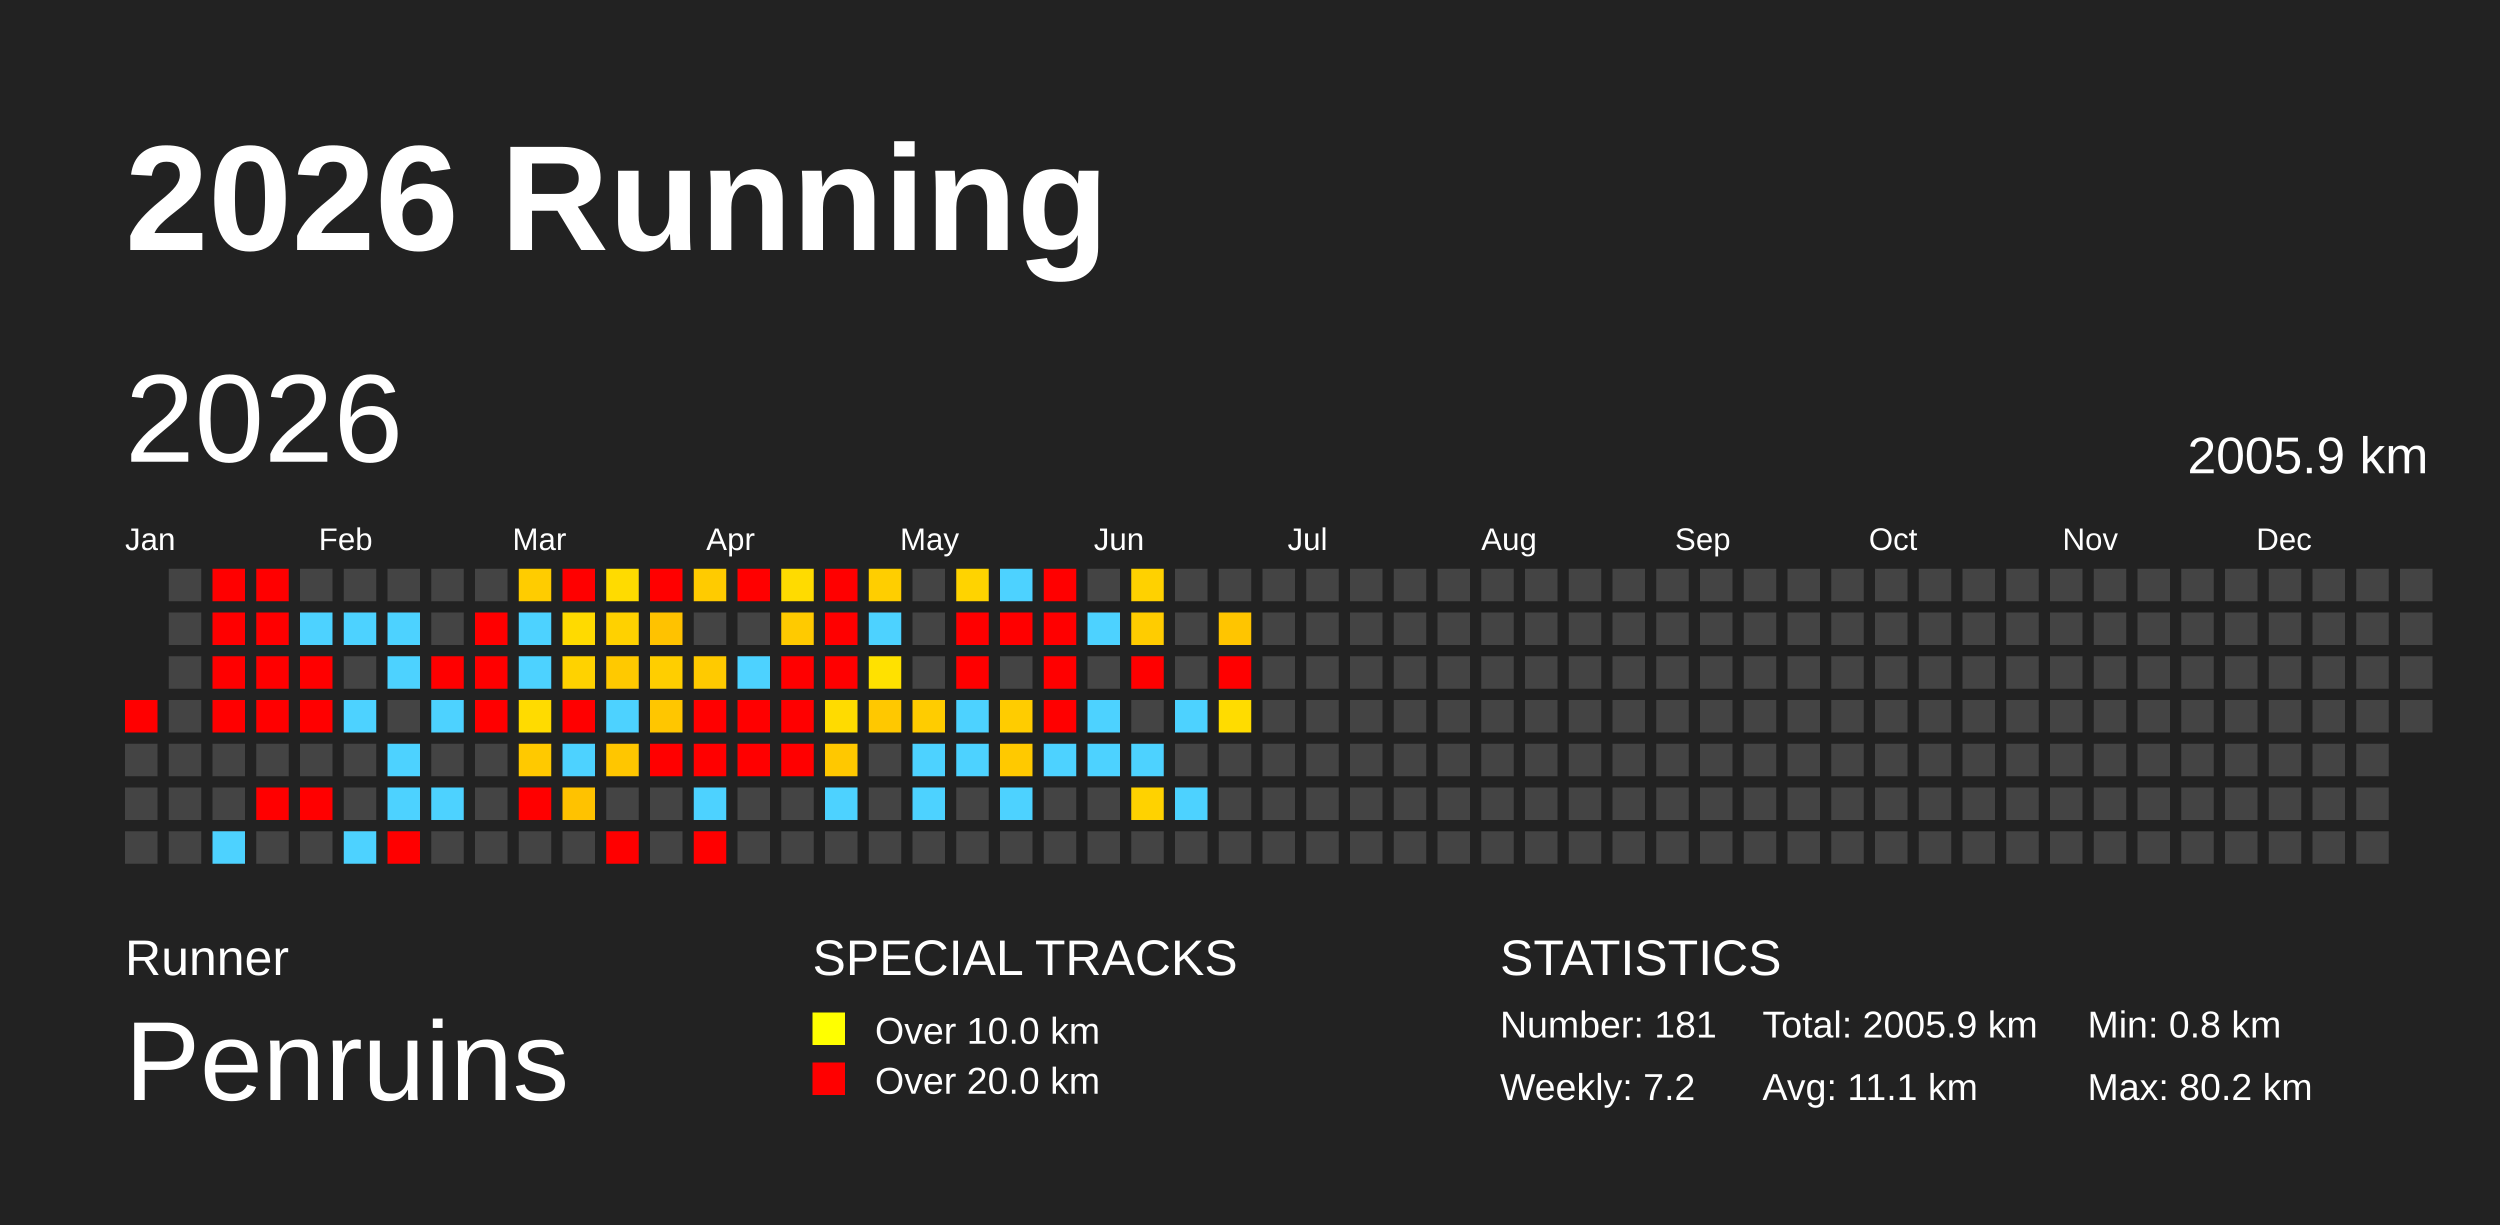
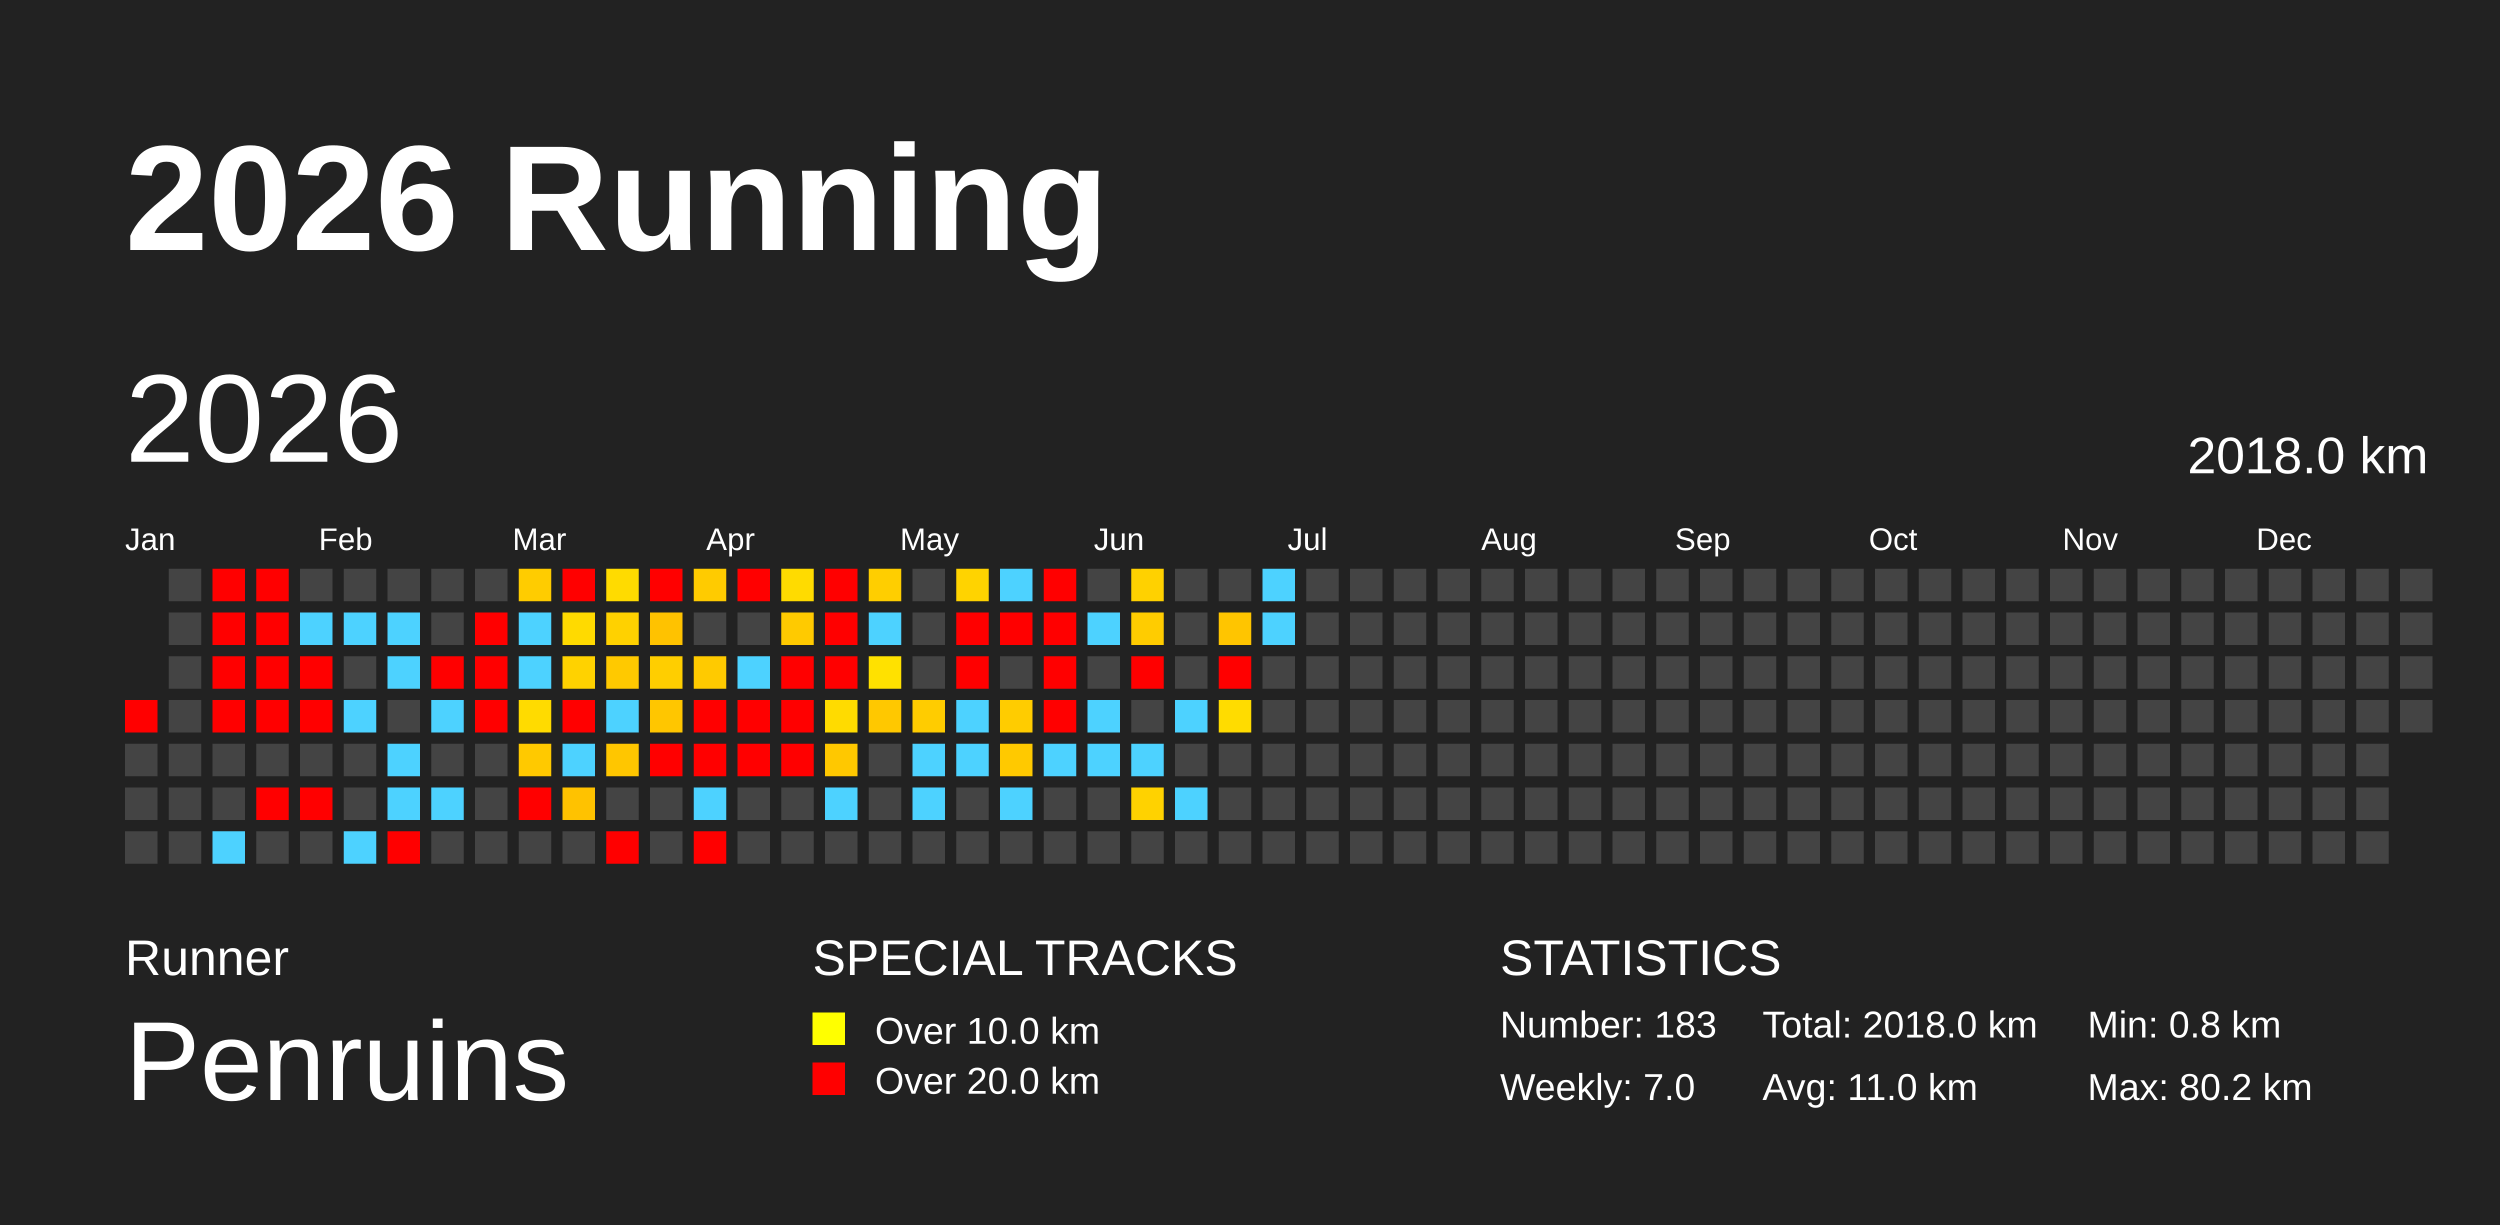
<svg xmlns="http://www.w3.org/2000/svg" baseProfile="full" height="98mm" version="1.1" viewBox="0,0,200,98" width="200mm">
  <defs />
  <rect fill="#222222" height="98" width="200" x="0" y="0" />
  <text fill="#FFFFFF" style="font-size:12px; font-family:Arial; font-weight:bold;" x="10" y="20">2026 Running</text>
  <text fill="#FFFFFF" style="font-size:4px; font-family:Arial" x="10" y="78">Runner</text>
  <text fill="#FFFFFF" style="font-size:9px; font-family:Arial" x="10" y="88">Penruins</text>
  <text fill="#FFFFFF" style="font-size:4px; font-family:Arial" x="65" y="78">SPECIAL TRACKS</text>
  <rect fill="yellow" height="2.6" width="2.6" x="65" y="81" />
  <text fill="#FFFFFF" style="font-size:3px; font-family:Arial" x="70" y="83.5">Over 10.0 km</text>
  <rect fill="red" height="2.6" width="2.6" x="65" y="85" />
  <text fill="#FFFFFF" style="font-size:3px; font-family:Arial" x="70" y="87.5">Over 20.0 km</text>
  <text fill="#FFFFFF" style="font-size:4px; font-family:Arial" x="120" y="78">STATISTICS</text>
-   <text fill="#FFFFFF" style="font-size:3px; font-family:Arial" x="120" y="83">Number: 181</text>
-   <text fill="#FFFFFF" style="font-size:3px; font-family:Arial" x="120" y="88">Weekly: 7.2</text>
-   <text fill="#FFFFFF" style="font-size:3px; font-family:Arial" x="141" y="83">Total: 2005.9 km</text>
-   <text fill="#FFFFFF" style="font-size:3px; font-family:Arial" x="141" y="88">Avg: 11.1 km</text>
+   <text fill="#FFFFFF" style="font-size:3px; font-family:Arial" x="120" y="83">Number: 183</text>
+   <text fill="#FFFFFF" style="font-size:3px; font-family:Arial" x="120" y="88">Weekly: 7.0</text>
+   <text fill="#FFFFFF" style="font-size:3px; font-family:Arial" x="141" y="83">Total: 2018.0 km</text>
+   <text fill="#FFFFFF" style="font-size:3px; font-family:Arial" x="141" y="88">Avg: 11.0 km</text>
  <text fill="#FFFFFF" style="font-size:3px; font-family:Arial" x="167" y="83">Min: 0.8 km</text>
  <text fill="#FFFFFF" style="font-size:3px; font-family:Arial" x="167" y="88">Max: 80.2 km</text>
  <text dominant-baseline="hanging" fill="#FFFFFF" style="font-size:10.0px; font-family:Arial;" x="10" y="30">2026</text>
-   <text dominant-baseline="hanging" fill="#FFFFFF" style="font-size:4.125px; font-family:Arial;" x="175" y="35">2005.9 km</text>
+   <text dominant-baseline="hanging" fill="#FFFFFF" style="font-size:4.125px; font-family:Arial;" x="175" y="35">2018.0 km</text>
  <text fill="#FFFFFF" style="font-size:2.5px; font-family:Arial" x="10.0" y="44">Jan</text>
  <text fill="#FFFFFF" style="font-size:2.5px; font-family:Arial" x="25.5" y="44">Feb</text>
  <text fill="#FFFFFF" style="font-size:2.5px; font-family:Arial" x="41.0" y="44">Mar</text>
  <text fill="#FFFFFF" style="font-size:2.5px; font-family:Arial" x="56.5" y="44">Apr</text>
  <text fill="#FFFFFF" style="font-size:2.5px; font-family:Arial" x="72.0" y="44">May</text>
  <text fill="#FFFFFF" style="font-size:2.5px; font-family:Arial" x="87.5" y="44">Jun</text>
  <text fill="#FFFFFF" style="font-size:2.5px; font-family:Arial" x="103.0" y="44">Jul</text>
  <text fill="#FFFFFF" style="font-size:2.5px; font-family:Arial" x="118.5" y="44">Aug</text>
  <text fill="#FFFFFF" style="font-size:2.5px; font-family:Arial" x="134.0" y="44">Sep</text>
  <text fill="#FFFFFF" style="font-size:2.5px; font-family:Arial" x="149.5" y="44">Oct</text>
  <text fill="#FFFFFF" style="font-size:2.5px; font-family:Arial" x="165.0" y="44">Nov</text>
  <text fill="#FFFFFF" style="font-size:2.5px; font-family:Arial" x="180.5" y="44">Dec</text>
  <rect fill="red" height="2.6" width="2.6" x="10.0" y="56.0" />
  <rect fill="#444444" height="2.6" width="2.6" x="10.0" y="59.5" />
  <rect fill="#444444" height="2.6" width="2.6" x="10.0" y="63.0" />
  <rect fill="#444444" height="2.6" width="2.6" x="10.0" y="66.5" />
  <rect fill="#444444" height="2.6" width="2.6" x="13.5" y="45.5" />
  <rect fill="#444444" height="2.6" width="2.6" x="13.5" y="49.0" />
  <rect fill="#444444" height="2.6" width="2.6" x="13.5" y="52.5" />
  <rect fill="#444444" height="2.6" width="2.6" x="13.5" y="56.0" />
  <rect fill="#444444" height="2.6" width="2.6" x="13.5" y="59.5" />
  <rect fill="#444444" height="2.6" width="2.6" x="13.5" y="63.0" />
  <rect fill="#444444" height="2.6" width="2.6" x="13.5" y="66.5" />
  <rect fill="red" height="2.6" width="2.6" x="17.0" y="45.5" />
  <rect fill="red" height="2.6" width="2.6" x="17.0" y="49.0" />
  <rect fill="red" height="2.6" width="2.6" x="17.0" y="52.5" />
  <rect fill="red" height="2.6" width="2.6" x="17.0" y="56.0" />
  <rect fill="#444444" height="2.6" width="2.6" x="17.0" y="59.5" />
  <rect fill="#444444" height="2.6" width="2.6" x="17.0" y="63.0" />
  <rect fill="#4dd2ff" height="2.6" width="2.6" x="17.0" y="66.5" />
  <rect fill="red" height="2.6" width="2.6" x="20.5" y="45.5" />
  <rect fill="red" height="2.6" width="2.6" x="20.5" y="49.0" />
  <rect fill="red" height="2.6" width="2.6" x="20.5" y="52.5" />
  <rect fill="red" height="2.6" width="2.6" x="20.5" y="56.0" />
  <rect fill="#444444" height="2.6" width="2.6" x="20.5" y="59.5" />
  <rect fill="red" height="2.6" width="2.6" x="20.5" y="63.0" />
  <rect fill="#444444" height="2.6" width="2.6" x="20.5" y="66.5" />
  <rect fill="#444444" height="2.6" width="2.6" x="24.0" y="45.5" />
  <rect fill="#4dd2ff" height="2.6" width="2.6" x="24.0" y="49.0" />
  <rect fill="red" height="2.6" width="2.6" x="24.0" y="52.5" />
  <rect fill="red" height="2.6" width="2.6" x="24.0" y="56.0" />
  <rect fill="#444444" height="2.6" width="2.6" x="24.0" y="59.5" />
  <rect fill="red" height="2.6" width="2.6" x="24.0" y="63.0" />
  <rect fill="#444444" height="2.6" width="2.6" x="24.0" y="66.5" />
  <rect fill="#444444" height="2.6" width="2.6" x="27.5" y="45.5" />
  <rect fill="#4dd2ff" height="2.6" width="2.6" x="27.5" y="49.0" />
  <rect fill="#444444" height="2.6" width="2.6" x="27.5" y="52.5" />
  <rect fill="#4dd2ff" height="2.6" width="2.6" x="27.5" y="56.0" />
  <rect fill="#444444" height="2.6" width="2.6" x="27.5" y="59.5" />
  <rect fill="#444444" height="2.6" width="2.6" x="27.5" y="63.0" />
  <rect fill="#4dd2ff" height="2.6" width="2.6" x="27.5" y="66.5" />
  <rect fill="#444444" height="2.6" width="2.6" x="31.0" y="45.5" />
  <rect fill="#4dd2ff" height="2.6" width="2.6" x="31.0" y="49.0" />
  <rect fill="#4dd2ff" height="2.6" width="2.6" x="31.0" y="52.5" />
  <rect fill="#444444" height="2.6" width="2.6" x="31.0" y="56.0" />
  <rect fill="#4dd2ff" height="2.6" width="2.6" x="31.0" y="59.5" />
  <rect fill="#4dd2ff" height="2.6" width="2.6" x="31.0" y="63.0" />
  <rect fill="red" height="2.6" width="2.6" x="31.0" y="66.5" />
  <rect fill="#444444" height="2.6" width="2.6" x="34.5" y="45.5" />
  <rect fill="#444444" height="2.6" width="2.6" x="34.5" y="49.0" />
  <rect fill="red" height="2.6" width="2.6" x="34.5" y="52.5" />
  <rect fill="#4dd2ff" height="2.6" width="2.6" x="34.5" y="56.0" />
  <rect fill="#444444" height="2.6" width="2.6" x="34.5" y="59.5" />
  <rect fill="#4dd2ff" height="2.6" width="2.6" x="34.5" y="63.0" />
  <rect fill="#444444" height="2.6" width="2.6" x="34.5" y="66.5" />
  <rect fill="#444444" height="2.6" width="2.6" x="38.0" y="45.5" />
  <rect fill="red" height="2.6" width="2.6" x="38.0" y="49.0" />
  <rect fill="red" height="2.6" width="2.6" x="38.0" y="52.5" />
  <rect fill="red" height="2.6" width="2.6" x="38.0" y="56.0" />
  <rect fill="#444444" height="2.6" width="2.6" x="38.0" y="59.5" />
  <rect fill="#444444" height="2.6" width="2.6" x="38.0" y="63.0" />
  <rect fill="#444444" height="2.6" width="2.6" x="38.0" y="66.5" />
  <rect fill="#ffcc00" height="2.6" width="2.6" x="41.5" y="45.5" />
  <rect fill="#4dd2ff" height="2.6" width="2.6" x="41.5" y="49.0" />
  <rect fill="#4dd2ff" height="2.6" width="2.6" x="41.5" y="52.5" />
  <rect fill="#ffdb00" height="2.6" width="2.6" x="41.5" y="56.0" />
  <rect fill="#ffc900" height="2.6" width="2.6" x="41.5" y="59.5" />
  <rect fill="red" height="2.6" width="2.6" x="41.5" y="63.0" />
  <rect fill="#444444" height="2.6" width="2.6" x="41.5" y="66.5" />
  <rect fill="red" height="2.6" width="2.6" x="45.0" y="45.5" />
  <rect fill="#ffda00" height="2.6" width="2.6" x="45.0" y="49.0" />
  <rect fill="#ffd200" height="2.6" width="2.6" x="45.0" y="52.5" />
  <rect fill="red" height="2.6" width="2.6" x="45.0" y="56.0" />
  <rect fill="#4dd2ff" height="2.6" width="2.6" x="45.0" y="59.5" />
  <rect fill="#ffc200" height="2.6" width="2.6" x="45.0" y="63.0" />
  <rect fill="#444444" height="2.6" width="2.6" x="45.0" y="66.5" />
  <rect fill="#ffdb00" height="2.6" width="2.6" x="48.5" y="45.5" />
  <rect fill="#ffd100" height="2.6" width="2.6" x="48.5" y="49.0" />
  <rect fill="#ffc900" height="2.6" width="2.6" x="48.5" y="52.5" />
  <rect fill="#4dd2ff" height="2.6" width="2.6" x="48.5" y="56.0" />
  <rect fill="#ffc600" height="2.6" width="2.6" x="48.5" y="59.5" />
  <rect fill="#444444" height="2.6" width="2.6" x="48.5" y="63.0" />
  <rect fill="red" height="2.6" width="2.6" x="48.5" y="66.5" />
  <rect fill="red" height="2.6" width="2.6" x="52.0" y="45.5" />
  <rect fill="#ffc200" height="2.6" width="2.6" x="52.0" y="49.0" />
  <rect fill="#ffce00" height="2.6" width="2.6" x="52.0" y="52.5" />
  <rect fill="#ffc600" height="2.6" width="2.6" x="52.0" y="56.0" />
  <rect fill="red" height="2.6" width="2.6" x="52.0" y="59.5" />
  <rect fill="#444444" height="2.6" width="2.6" x="52.0" y="63.0" />
  <rect fill="#444444" height="2.6" width="2.6" x="52.0" y="66.5" />
  <rect fill="#ffcb00" height="2.6" width="2.6" x="55.5" y="45.5" />
  <rect fill="#444444" height="2.6" width="2.6" x="55.5" y="49.0" />
  <rect fill="#ffca00" height="2.6" width="2.6" x="55.5" y="52.5" />
  <rect fill="red" height="2.6" width="2.6" x="55.5" y="56.0" />
  <rect fill="red" height="2.6" width="2.6" x="55.5" y="59.5" />
  <rect fill="#4dd2ff" height="2.6" width="2.6" x="55.5" y="63.0" />
  <rect fill="red" height="2.6" width="2.6" x="55.5" y="66.5" />
  <rect fill="red" height="2.6" width="2.6" x="59.0" y="45.5" />
  <rect fill="#444444" height="2.6" width="2.6" x="59.0" y="49.0" />
  <rect fill="#4dd2ff" height="2.6" width="2.6" x="59.0" y="52.5" />
  <rect fill="red" height="2.6" width="2.6" x="59.0" y="56.0" />
  <rect fill="red" height="2.6" width="2.6" x="59.0" y="59.5" />
  <rect fill="#444444" height="2.6" width="2.6" x="59.0" y="63.0" />
  <rect fill="#444444" height="2.6" width="2.6" x="59.0" y="66.5" />
  <rect fill="#ffdb00" height="2.6" width="2.6" x="62.5" y="45.5" />
  <rect fill="#ffca00" height="2.6" width="2.6" x="62.5" y="49.0" />
  <rect fill="red" height="2.6" width="2.6" x="62.5" y="52.5" />
  <rect fill="red" height="2.6" width="2.6" x="62.5" y="56.0" />
  <rect fill="red" height="2.6" width="2.6" x="62.5" y="59.5" />
  <rect fill="#444444" height="2.6" width="2.6" x="62.5" y="63.0" />
  <rect fill="#444444" height="2.6" width="2.6" x="62.5" y="66.5" />
  <rect fill="red" height="2.6" width="2.6" x="66.0" y="45.5" />
  <rect fill="red" height="2.6" width="2.6" x="66.0" y="49.0" />
  <rect fill="red" height="2.6" width="2.6" x="66.0" y="52.5" />
  <rect fill="#ffdb00" height="2.6" width="2.6" x="66.0" y="56.0" />
  <rect fill="#ffc800" height="2.6" width="2.6" x="66.0" y="59.5" />
  <rect fill="#4dd2ff" height="2.6" width="2.6" x="66.0" y="63.0" />
  <rect fill="#444444" height="2.6" width="2.6" x="66.0" y="66.5" />
  <rect fill="#ffce00" height="2.6" width="2.6" x="69.5" y="45.5" />
  <rect fill="#4dd2ff" height="2.6" width="2.6" x="69.5" y="49.0" />
  <rect fill="#ffe100" height="2.6" width="2.6" x="69.5" y="52.5" />
  <rect fill="#ffc800" height="2.6" width="2.6" x="69.5" y="56.0" />
  <rect fill="#444444" height="2.6" width="2.6" x="69.5" y="59.5" />
  <rect fill="#444444" height="2.6" width="2.6" x="69.5" y="63.0" />
  <rect fill="#444444" height="2.6" width="2.6" x="69.5" y="66.5" />
  <rect fill="#444444" height="2.6" width="2.6" x="73.0" y="45.5" />
  <rect fill="#444444" height="2.6" width="2.6" x="73.0" y="49.0" />
  <rect fill="#444444" height="2.6" width="2.6" x="73.0" y="52.5" />
  <rect fill="#ffcc00" height="2.6" width="2.6" x="73.0" y="56.0" />
  <rect fill="#4dd2ff" height="2.6" width="2.6" x="73.0" y="59.5" />
  <rect fill="#4dd2ff" height="2.6" width="2.6" x="73.0" y="63.0" />
  <rect fill="#444444" height="2.6" width="2.6" x="73.0" y="66.5" />
  <rect fill="#ffd300" height="2.6" width="2.6" x="76.5" y="45.5" />
  <rect fill="red" height="2.6" width="2.6" x="76.5" y="49.0" />
  <rect fill="red" height="2.6" width="2.6" x="76.5" y="52.5" />
  <rect fill="#4dd2ff" height="2.6" width="2.6" x="76.5" y="56.0" />
  <rect fill="#4dd2ff" height="2.6" width="2.6" x="76.5" y="59.5" />
  <rect fill="#444444" height="2.6" width="2.6" x="76.5" y="63.0" />
  <rect fill="#444444" height="2.6" width="2.6" x="76.5" y="66.5" />
  <rect fill="#4dd2ff" height="2.6" width="2.6" x="80.0" y="45.5" />
  <rect fill="red" height="2.6" width="2.6" x="80.0" y="49.0" />
  <rect fill="#444444" height="2.6" width="2.6" x="80.0" y="52.5" />
  <rect fill="#ffcc00" height="2.6" width="2.6" x="80.0" y="56.0" />
  <rect fill="#ffc900" height="2.6" width="2.6" x="80.0" y="59.5" />
  <rect fill="#4dd2ff" height="2.6" width="2.6" x="80.0" y="63.0" />
  <rect fill="#444444" height="2.6" width="2.6" x="80.0" y="66.5" />
  <rect fill="red" height="2.6" width="2.6" x="83.5" y="45.5" />
  <rect fill="red" height="2.6" width="2.6" x="83.5" y="49.0" />
  <rect fill="red" height="2.6" width="2.6" x="83.5" y="52.5" />
  <rect fill="red" height="2.6" width="2.6" x="83.5" y="56.0" />
  <rect fill="#4dd2ff" height="2.6" width="2.6" x="83.5" y="59.5" />
  <rect fill="#444444" height="2.6" width="2.6" x="83.5" y="63.0" />
  <rect fill="#444444" height="2.6" width="2.6" x="83.5" y="66.5" />
  <rect fill="#444444" height="2.6" width="2.6" x="87.0" y="45.5" />
  <rect fill="#4dd2ff" height="2.6" width="2.6" x="87.0" y="49.0" />
  <rect fill="#444444" height="2.6" width="2.6" x="87.0" y="52.5" />
  <rect fill="#4dd2ff" height="2.6" width="2.6" x="87.0" y="56.0" />
  <rect fill="#4dd2ff" height="2.6" width="2.6" x="87.0" y="59.5" />
  <rect fill="#444444" height="2.6" width="2.6" x="87.0" y="63.0" />
  <rect fill="#444444" height="2.6" width="2.6" x="87.0" y="66.5" />
  <rect fill="#ffd100" height="2.6" width="2.6" x="90.5" y="45.5" />
  <rect fill="#ffcc00" height="2.6" width="2.6" x="90.5" y="49.0" />
  <rect fill="red" height="2.6" width="2.6" x="90.5" y="52.5" />
  <rect fill="#444444" height="2.6" width="2.6" x="90.5" y="56.0" />
  <rect fill="#4dd2ff" height="2.6" width="2.6" x="90.5" y="59.5" />
  <rect fill="#ffd200" height="2.6" width="2.6" x="90.5" y="63.0" />
  <rect fill="#444444" height="2.6" width="2.6" x="90.5" y="66.5" />
  <rect fill="#444444" height="2.6" width="2.6" x="94.0" y="45.5" />
  <rect fill="#444444" height="2.6" width="2.6" x="94.0" y="49.0" />
  <rect fill="#444444" height="2.6" width="2.6" x="94.0" y="52.5" />
  <rect fill="#4dd2ff" height="2.6" width="2.6" x="94.0" y="56.0" />
  <rect fill="#444444" height="2.6" width="2.6" x="94.0" y="59.5" />
  <rect fill="#4dd2ff" height="2.6" width="2.6" x="94.0" y="63.0" />
  <rect fill="#444444" height="2.6" width="2.6" x="94.0" y="66.5" />
  <rect fill="#444444" height="2.6" width="2.6" x="97.5" y="45.5" />
  <rect fill="#ffc500" height="2.6" width="2.6" x="97.5" y="49.0" />
  <rect fill="red" height="2.6" width="2.6" x="97.5" y="52.5" />
  <rect fill="#ffdc00" height="2.6" width="2.6" x="97.5" y="56.0" />
  <rect fill="#444444" height="2.6" width="2.6" x="97.5" y="59.5" />
  <rect fill="#444444" height="2.6" width="2.6" x="97.5" y="63.0" />
  <rect fill="#444444" height="2.6" width="2.6" x="97.5" y="66.5" />
-   <rect fill="#444444" height="2.6" width="2.6" x="101.0" y="45.5" />
-   <rect fill="#444444" height="2.6" width="2.6" x="101.0" y="49.0" />
+   <rect fill="#4dd2ff" height="2.6" width="2.6" x="101.0" y="45.5" />
+   <rect fill="#4dd2ff" height="2.6" width="2.6" x="101.0" y="49.0" />
  <rect fill="#444444" height="2.6" width="2.6" x="101.0" y="52.5" />
  <rect fill="#444444" height="2.6" width="2.6" x="101.0" y="56.0" />
  <rect fill="#444444" height="2.6" width="2.6" x="101.0" y="59.5" />
  <rect fill="#444444" height="2.6" width="2.6" x="101.0" y="63.0" />
  <rect fill="#444444" height="2.6" width="2.6" x="101.0" y="66.5" />
  <rect fill="#444444" height="2.6" width="2.6" x="104.5" y="45.5" />
  <rect fill="#444444" height="2.6" width="2.6" x="104.5" y="49.0" />
  <rect fill="#444444" height="2.6" width="2.6" x="104.5" y="52.5" />
  <rect fill="#444444" height="2.6" width="2.6" x="104.5" y="56.0" />
  <rect fill="#444444" height="2.6" width="2.6" x="104.5" y="59.5" />
  <rect fill="#444444" height="2.6" width="2.6" x="104.5" y="63.0" />
  <rect fill="#444444" height="2.6" width="2.6" x="104.5" y="66.5" />
  <rect fill="#444444" height="2.6" width="2.6" x="108.0" y="45.5" />
  <rect fill="#444444" height="2.6" width="2.6" x="108.0" y="49.0" />
  <rect fill="#444444" height="2.6" width="2.6" x="108.0" y="52.5" />
  <rect fill="#444444" height="2.6" width="2.6" x="108.0" y="56.0" />
  <rect fill="#444444" height="2.6" width="2.6" x="108.0" y="59.5" />
  <rect fill="#444444" height="2.6" width="2.6" x="108.0" y="63.0" />
  <rect fill="#444444" height="2.6" width="2.6" x="108.0" y="66.5" />
  <rect fill="#444444" height="2.6" width="2.6" x="111.5" y="45.5" />
  <rect fill="#444444" height="2.6" width="2.6" x="111.5" y="49.0" />
  <rect fill="#444444" height="2.6" width="2.6" x="111.5" y="52.5" />
  <rect fill="#444444" height="2.6" width="2.6" x="111.5" y="56.0" />
  <rect fill="#444444" height="2.6" width="2.6" x="111.5" y="59.5" />
  <rect fill="#444444" height="2.6" width="2.6" x="111.5" y="63.0" />
  <rect fill="#444444" height="2.6" width="2.6" x="111.5" y="66.5" />
  <rect fill="#444444" height="2.6" width="2.6" x="115.0" y="45.5" />
  <rect fill="#444444" height="2.6" width="2.6" x="115.0" y="49.0" />
  <rect fill="#444444" height="2.6" width="2.6" x="115.0" y="52.5" />
  <rect fill="#444444" height="2.6" width="2.6" x="115.0" y="56.0" />
  <rect fill="#444444" height="2.6" width="2.6" x="115.0" y="59.5" />
  <rect fill="#444444" height="2.6" width="2.6" x="115.0" y="63.0" />
  <rect fill="#444444" height="2.6" width="2.6" x="115.0" y="66.5" />
  <rect fill="#444444" height="2.6" width="2.6" x="118.5" y="45.5" />
  <rect fill="#444444" height="2.6" width="2.6" x="118.5" y="49.0" />
  <rect fill="#444444" height="2.6" width="2.6" x="118.5" y="52.5" />
  <rect fill="#444444" height="2.6" width="2.6" x="118.5" y="56.0" />
  <rect fill="#444444" height="2.6" width="2.6" x="118.5" y="59.5" />
  <rect fill="#444444" height="2.6" width="2.6" x="118.5" y="63.0" />
  <rect fill="#444444" height="2.6" width="2.6" x="118.5" y="66.5" />
  <rect fill="#444444" height="2.6" width="2.6" x="122.0" y="45.5" />
  <rect fill="#444444" height="2.6" width="2.6" x="122.0" y="49.0" />
  <rect fill="#444444" height="2.6" width="2.6" x="122.0" y="52.5" />
  <rect fill="#444444" height="2.6" width="2.6" x="122.0" y="56.0" />
  <rect fill="#444444" height="2.6" width="2.6" x="122.0" y="59.5" />
  <rect fill="#444444" height="2.6" width="2.6" x="122.0" y="63.0" />
  <rect fill="#444444" height="2.6" width="2.6" x="122.0" y="66.5" />
  <rect fill="#444444" height="2.6" width="2.6" x="125.5" y="45.5" />
  <rect fill="#444444" height="2.6" width="2.6" x="125.5" y="49.0" />
  <rect fill="#444444" height="2.6" width="2.6" x="125.5" y="52.5" />
  <rect fill="#444444" height="2.6" width="2.6" x="125.5" y="56.0" />
  <rect fill="#444444" height="2.6" width="2.6" x="125.5" y="59.5" />
  <rect fill="#444444" height="2.6" width="2.6" x="125.5" y="63.0" />
  <rect fill="#444444" height="2.6" width="2.6" x="125.5" y="66.5" />
  <rect fill="#444444" height="2.6" width="2.6" x="129.0" y="45.5" />
  <rect fill="#444444" height="2.6" width="2.6" x="129.0" y="49.0" />
  <rect fill="#444444" height="2.6" width="2.6" x="129.0" y="52.5" />
  <rect fill="#444444" height="2.6" width="2.6" x="129.0" y="56.0" />
  <rect fill="#444444" height="2.6" width="2.6" x="129.0" y="59.5" />
  <rect fill="#444444" height="2.6" width="2.6" x="129.0" y="63.0" />
  <rect fill="#444444" height="2.6" width="2.6" x="129.0" y="66.5" />
  <rect fill="#444444" height="2.6" width="2.6" x="132.5" y="45.5" />
  <rect fill="#444444" height="2.6" width="2.6" x="132.5" y="49.0" />
  <rect fill="#444444" height="2.6" width="2.6" x="132.5" y="52.5" />
  <rect fill="#444444" height="2.6" width="2.6" x="132.5" y="56.0" />
  <rect fill="#444444" height="2.6" width="2.6" x="132.5" y="59.5" />
  <rect fill="#444444" height="2.6" width="2.6" x="132.5" y="63.0" />
  <rect fill="#444444" height="2.6" width="2.6" x="132.5" y="66.5" />
  <rect fill="#444444" height="2.6" width="2.6" x="136.0" y="45.5" />
  <rect fill="#444444" height="2.6" width="2.6" x="136.0" y="49.0" />
  <rect fill="#444444" height="2.6" width="2.6" x="136.0" y="52.5" />
  <rect fill="#444444" height="2.6" width="2.6" x="136.0" y="56.0" />
  <rect fill="#444444" height="2.6" width="2.6" x="136.0" y="59.5" />
  <rect fill="#444444" height="2.6" width="2.6" x="136.0" y="63.0" />
  <rect fill="#444444" height="2.6" width="2.6" x="136.0" y="66.5" />
  <rect fill="#444444" height="2.6" width="2.6" x="139.5" y="45.5" />
  <rect fill="#444444" height="2.6" width="2.6" x="139.5" y="49.0" />
  <rect fill="#444444" height="2.6" width="2.6" x="139.5" y="52.5" />
  <rect fill="#444444" height="2.6" width="2.6" x="139.5" y="56.0" />
  <rect fill="#444444" height="2.6" width="2.6" x="139.5" y="59.5" />
  <rect fill="#444444" height="2.6" width="2.6" x="139.5" y="63.0" />
  <rect fill="#444444" height="2.6" width="2.6" x="139.5" y="66.5" />
  <rect fill="#444444" height="2.6" width="2.6" x="143.0" y="45.5" />
  <rect fill="#444444" height="2.6" width="2.6" x="143.0" y="49.0" />
  <rect fill="#444444" height="2.6" width="2.6" x="143.0" y="52.5" />
  <rect fill="#444444" height="2.6" width="2.6" x="143.0" y="56.0" />
  <rect fill="#444444" height="2.6" width="2.6" x="143.0" y="59.5" />
  <rect fill="#444444" height="2.6" width="2.6" x="143.0" y="63.0" />
  <rect fill="#444444" height="2.6" width="2.6" x="143.0" y="66.5" />
  <rect fill="#444444" height="2.6" width="2.6" x="146.5" y="45.5" />
  <rect fill="#444444" height="2.6" width="2.6" x="146.5" y="49.0" />
  <rect fill="#444444" height="2.6" width="2.6" x="146.5" y="52.5" />
  <rect fill="#444444" height="2.6" width="2.6" x="146.5" y="56.0" />
  <rect fill="#444444" height="2.6" width="2.6" x="146.5" y="59.5" />
  <rect fill="#444444" height="2.6" width="2.6" x="146.5" y="63.0" />
  <rect fill="#444444" height="2.6" width="2.6" x="146.5" y="66.5" />
  <rect fill="#444444" height="2.6" width="2.6" x="150.0" y="45.5" />
  <rect fill="#444444" height="2.6" width="2.6" x="150.0" y="49.0" />
  <rect fill="#444444" height="2.6" width="2.6" x="150.0" y="52.5" />
  <rect fill="#444444" height="2.6" width="2.6" x="150.0" y="56.0" />
  <rect fill="#444444" height="2.6" width="2.6" x="150.0" y="59.5" />
  <rect fill="#444444" height="2.6" width="2.6" x="150.0" y="63.0" />
  <rect fill="#444444" height="2.6" width="2.6" x="150.0" y="66.5" />
  <rect fill="#444444" height="2.6" width="2.6" x="153.5" y="45.5" />
  <rect fill="#444444" height="2.6" width="2.6" x="153.5" y="49.0" />
  <rect fill="#444444" height="2.6" width="2.6" x="153.5" y="52.5" />
  <rect fill="#444444" height="2.6" width="2.6" x="153.5" y="56.0" />
  <rect fill="#444444" height="2.6" width="2.6" x="153.5" y="59.5" />
  <rect fill="#444444" height="2.6" width="2.6" x="153.5" y="63.0" />
  <rect fill="#444444" height="2.6" width="2.6" x="153.5" y="66.5" />
  <rect fill="#444444" height="2.6" width="2.6" x="157.0" y="45.5" />
  <rect fill="#444444" height="2.6" width="2.6" x="157.0" y="49.0" />
  <rect fill="#444444" height="2.6" width="2.6" x="157.0" y="52.5" />
  <rect fill="#444444" height="2.6" width="2.6" x="157.0" y="56.0" />
  <rect fill="#444444" height="2.6" width="2.6" x="157.0" y="59.5" />
  <rect fill="#444444" height="2.6" width="2.6" x="157.0" y="63.0" />
  <rect fill="#444444" height="2.6" width="2.6" x="157.0" y="66.5" />
  <rect fill="#444444" height="2.6" width="2.6" x="160.5" y="45.5" />
  <rect fill="#444444" height="2.6" width="2.6" x="160.5" y="49.0" />
  <rect fill="#444444" height="2.6" width="2.6" x="160.5" y="52.5" />
  <rect fill="#444444" height="2.6" width="2.6" x="160.5" y="56.0" />
  <rect fill="#444444" height="2.6" width="2.6" x="160.5" y="59.5" />
  <rect fill="#444444" height="2.6" width="2.6" x="160.5" y="63.0" />
  <rect fill="#444444" height="2.6" width="2.6" x="160.5" y="66.5" />
  <rect fill="#444444" height="2.6" width="2.6" x="164.0" y="45.5" />
  <rect fill="#444444" height="2.6" width="2.6" x="164.0" y="49.0" />
  <rect fill="#444444" height="2.6" width="2.6" x="164.0" y="52.5" />
  <rect fill="#444444" height="2.6" width="2.6" x="164.0" y="56.0" />
  <rect fill="#444444" height="2.6" width="2.6" x="164.0" y="59.5" />
  <rect fill="#444444" height="2.6" width="2.6" x="164.0" y="63.0" />
  <rect fill="#444444" height="2.6" width="2.6" x="164.0" y="66.5" />
  <rect fill="#444444" height="2.6" width="2.6" x="167.5" y="45.5" />
  <rect fill="#444444" height="2.6" width="2.6" x="167.5" y="49.0" />
  <rect fill="#444444" height="2.6" width="2.6" x="167.5" y="52.5" />
  <rect fill="#444444" height="2.6" width="2.6" x="167.5" y="56.0" />
  <rect fill="#444444" height="2.6" width="2.6" x="167.5" y="59.5" />
  <rect fill="#444444" height="2.6" width="2.6" x="167.5" y="63.0" />
  <rect fill="#444444" height="2.6" width="2.6" x="167.5" y="66.5" />
  <rect fill="#444444" height="2.6" width="2.6" x="171.0" y="45.5" />
  <rect fill="#444444" height="2.6" width="2.6" x="171.0" y="49.0" />
  <rect fill="#444444" height="2.6" width="2.6" x="171.0" y="52.5" />
  <rect fill="#444444" height="2.6" width="2.6" x="171.0" y="56.0" />
  <rect fill="#444444" height="2.6" width="2.6" x="171.0" y="59.5" />
  <rect fill="#444444" height="2.6" width="2.6" x="171.0" y="63.0" />
  <rect fill="#444444" height="2.6" width="2.6" x="171.0" y="66.5" />
  <rect fill="#444444" height="2.6" width="2.6" x="174.5" y="45.5" />
  <rect fill="#444444" height="2.6" width="2.6" x="174.5" y="49.0" />
  <rect fill="#444444" height="2.6" width="2.6" x="174.5" y="52.5" />
  <rect fill="#444444" height="2.6" width="2.6" x="174.5" y="56.0" />
  <rect fill="#444444" height="2.6" width="2.6" x="174.5" y="59.5" />
  <rect fill="#444444" height="2.6" width="2.6" x="174.5" y="63.0" />
  <rect fill="#444444" height="2.6" width="2.6" x="174.5" y="66.5" />
  <rect fill="#444444" height="2.6" width="2.6" x="178.0" y="45.5" />
  <rect fill="#444444" height="2.6" width="2.6" x="178.0" y="49.0" />
  <rect fill="#444444" height="2.6" width="2.6" x="178.0" y="52.5" />
  <rect fill="#444444" height="2.6" width="2.6" x="178.0" y="56.0" />
  <rect fill="#444444" height="2.6" width="2.6" x="178.0" y="59.5" />
  <rect fill="#444444" height="2.6" width="2.6" x="178.0" y="63.0" />
  <rect fill="#444444" height="2.6" width="2.6" x="178.0" y="66.5" />
  <rect fill="#444444" height="2.6" width="2.6" x="181.5" y="45.5" />
  <rect fill="#444444" height="2.6" width="2.6" x="181.5" y="49.0" />
  <rect fill="#444444" height="2.6" width="2.6" x="181.5" y="52.5" />
  <rect fill="#444444" height="2.6" width="2.6" x="181.5" y="56.0" />
  <rect fill="#444444" height="2.6" width="2.6" x="181.5" y="59.5" />
  <rect fill="#444444" height="2.6" width="2.6" x="181.5" y="63.0" />
  <rect fill="#444444" height="2.6" width="2.6" x="181.5" y="66.5" />
  <rect fill="#444444" height="2.6" width="2.6" x="185.0" y="45.5" />
  <rect fill="#444444" height="2.6" width="2.6" x="185.0" y="49.0" />
  <rect fill="#444444" height="2.6" width="2.6" x="185.0" y="52.5" />
  <rect fill="#444444" height="2.6" width="2.6" x="185.0" y="56.0" />
  <rect fill="#444444" height="2.6" width="2.6" x="185.0" y="59.5" />
  <rect fill="#444444" height="2.6" width="2.6" x="185.0" y="63.0" />
  <rect fill="#444444" height="2.6" width="2.6" x="185.0" y="66.5" />
  <rect fill="#444444" height="2.6" width="2.6" x="188.5" y="45.5" />
  <rect fill="#444444" height="2.6" width="2.6" x="188.5" y="49.0" />
  <rect fill="#444444" height="2.6" width="2.6" x="188.5" y="52.5" />
  <rect fill="#444444" height="2.6" width="2.6" x="188.5" y="56.0" />
  <rect fill="#444444" height="2.6" width="2.6" x="188.5" y="59.5" />
  <rect fill="#444444" height="2.6" width="2.6" x="188.5" y="63.0" />
  <rect fill="#444444" height="2.6" width="2.6" x="188.5" y="66.5" />
  <rect fill="#444444" height="2.6" width="2.6" x="192.0" y="45.5" />
  <rect fill="#444444" height="2.6" width="2.6" x="192.0" y="49.0" />
  <rect fill="#444444" height="2.6" width="2.6" x="192.0" y="52.5" />
  <rect fill="#444444" height="2.6" width="2.6" x="192.0" y="56.0" />
</svg>
